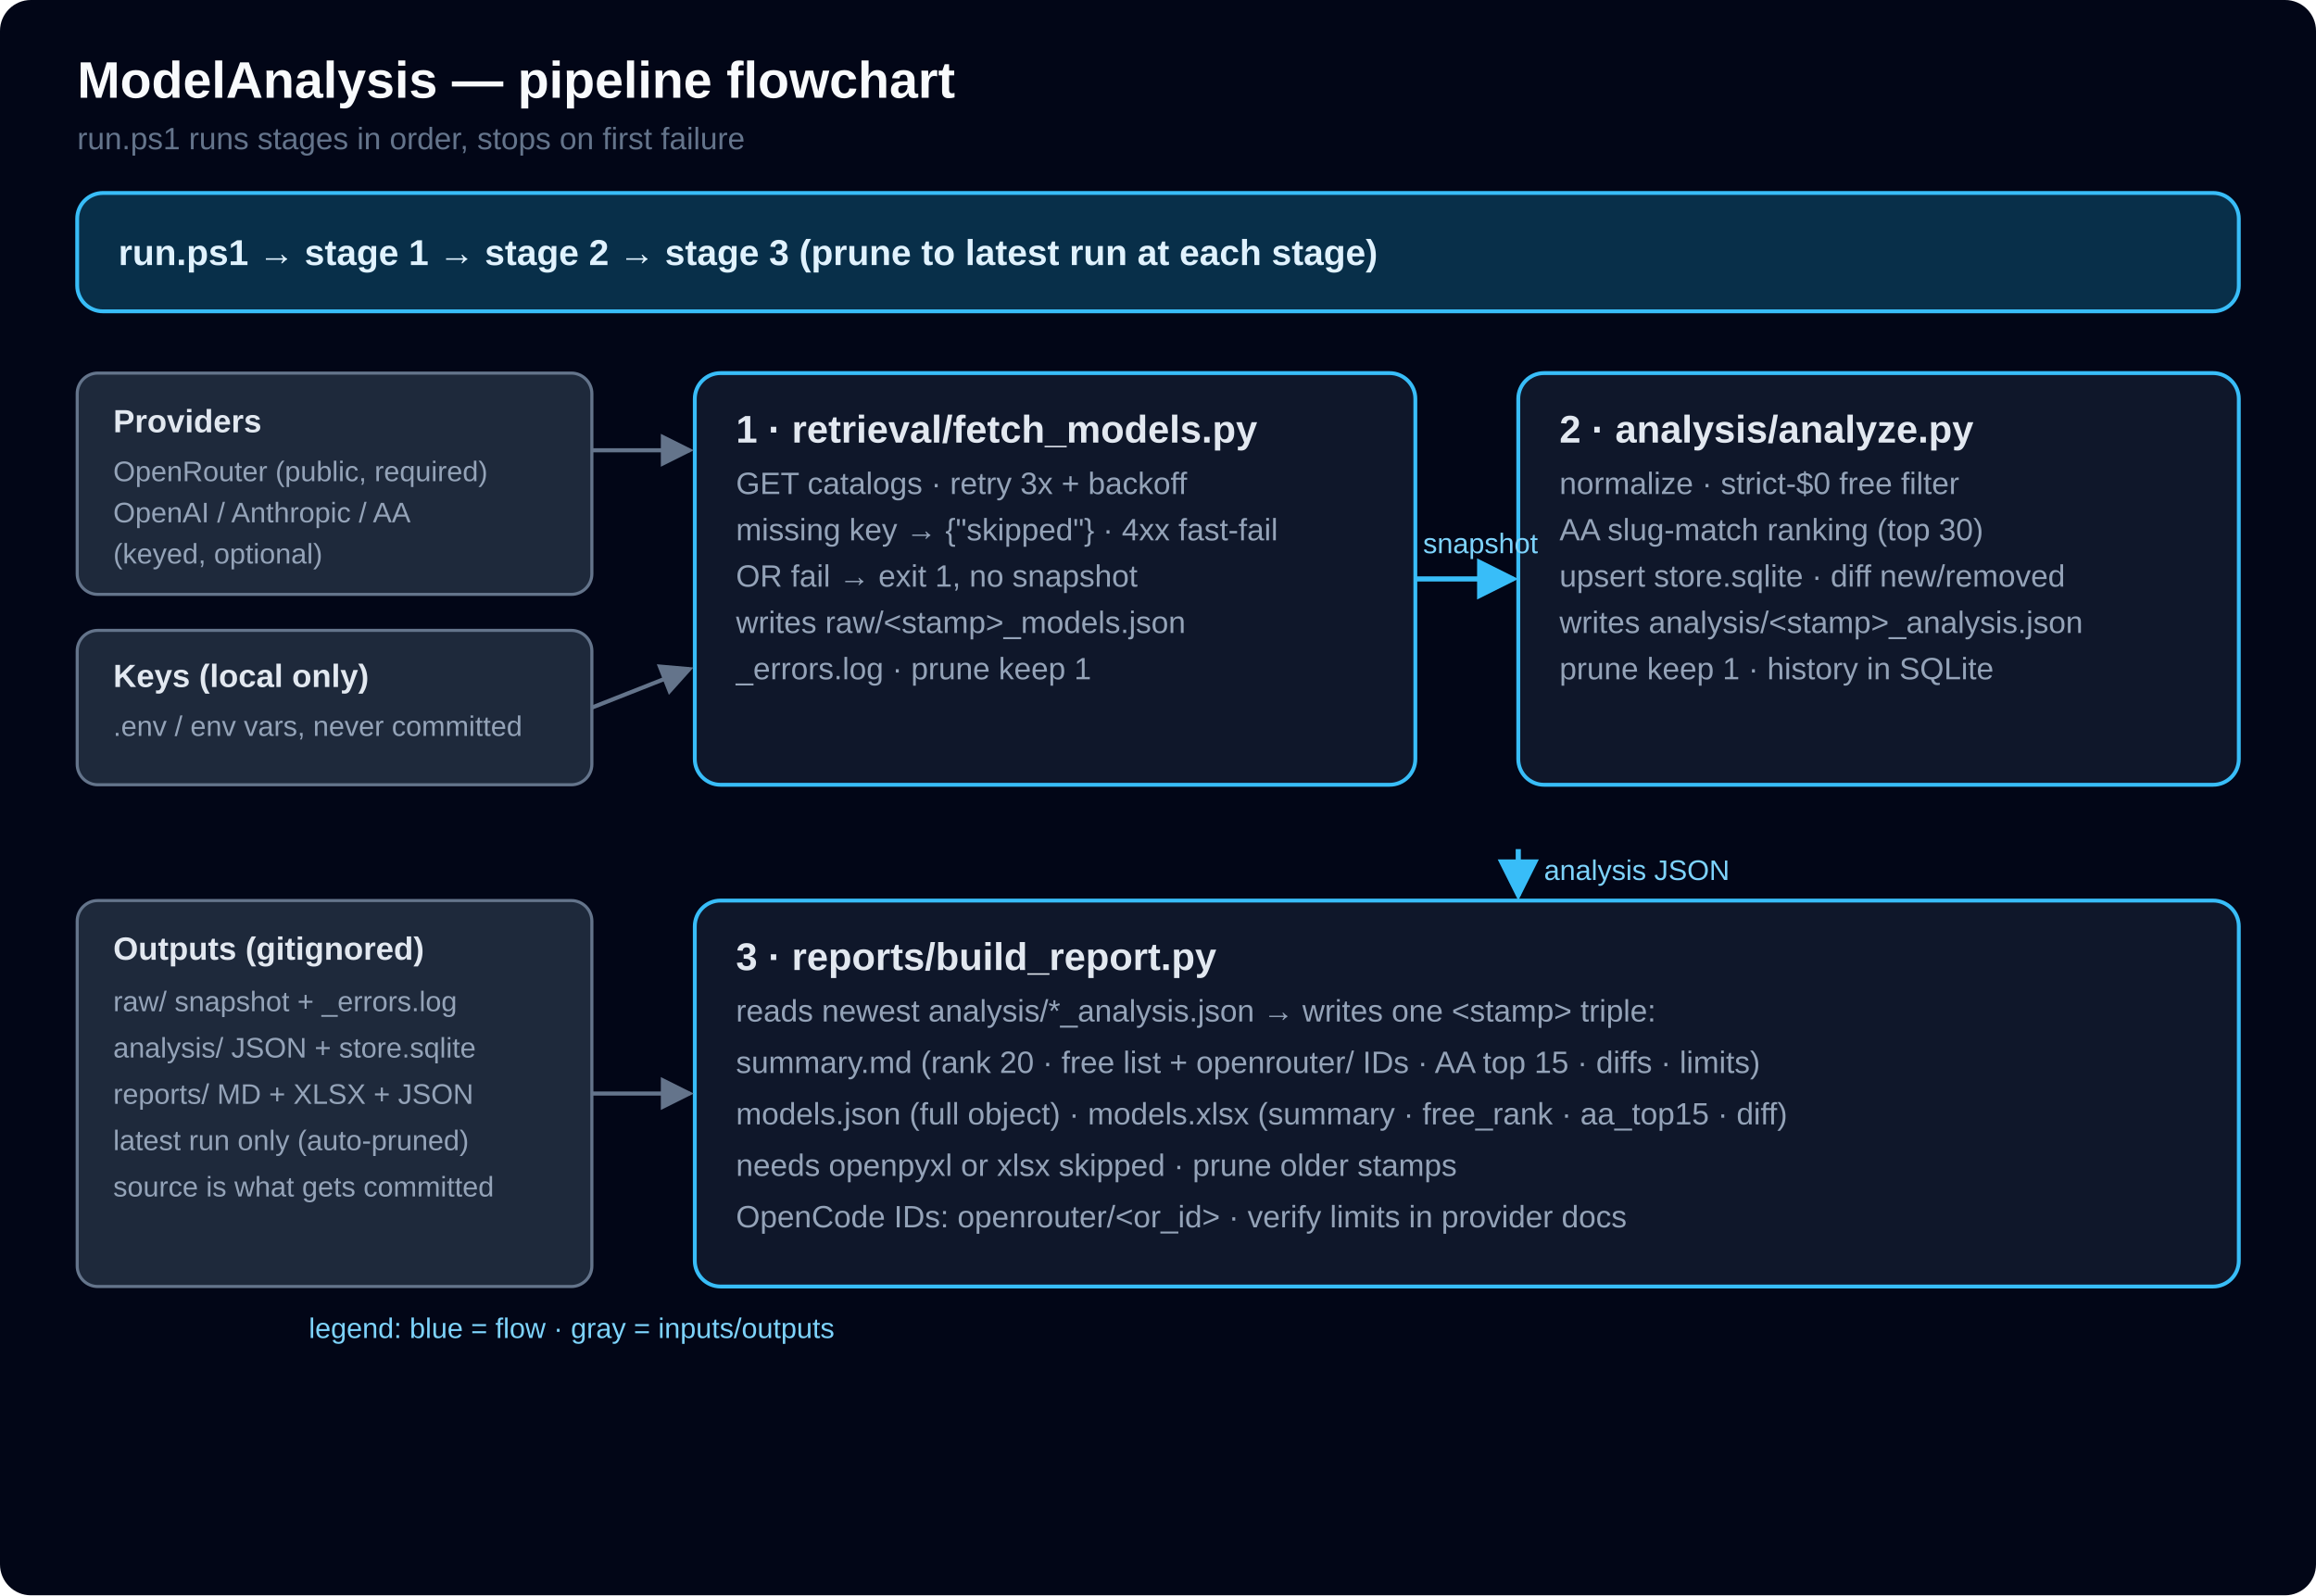
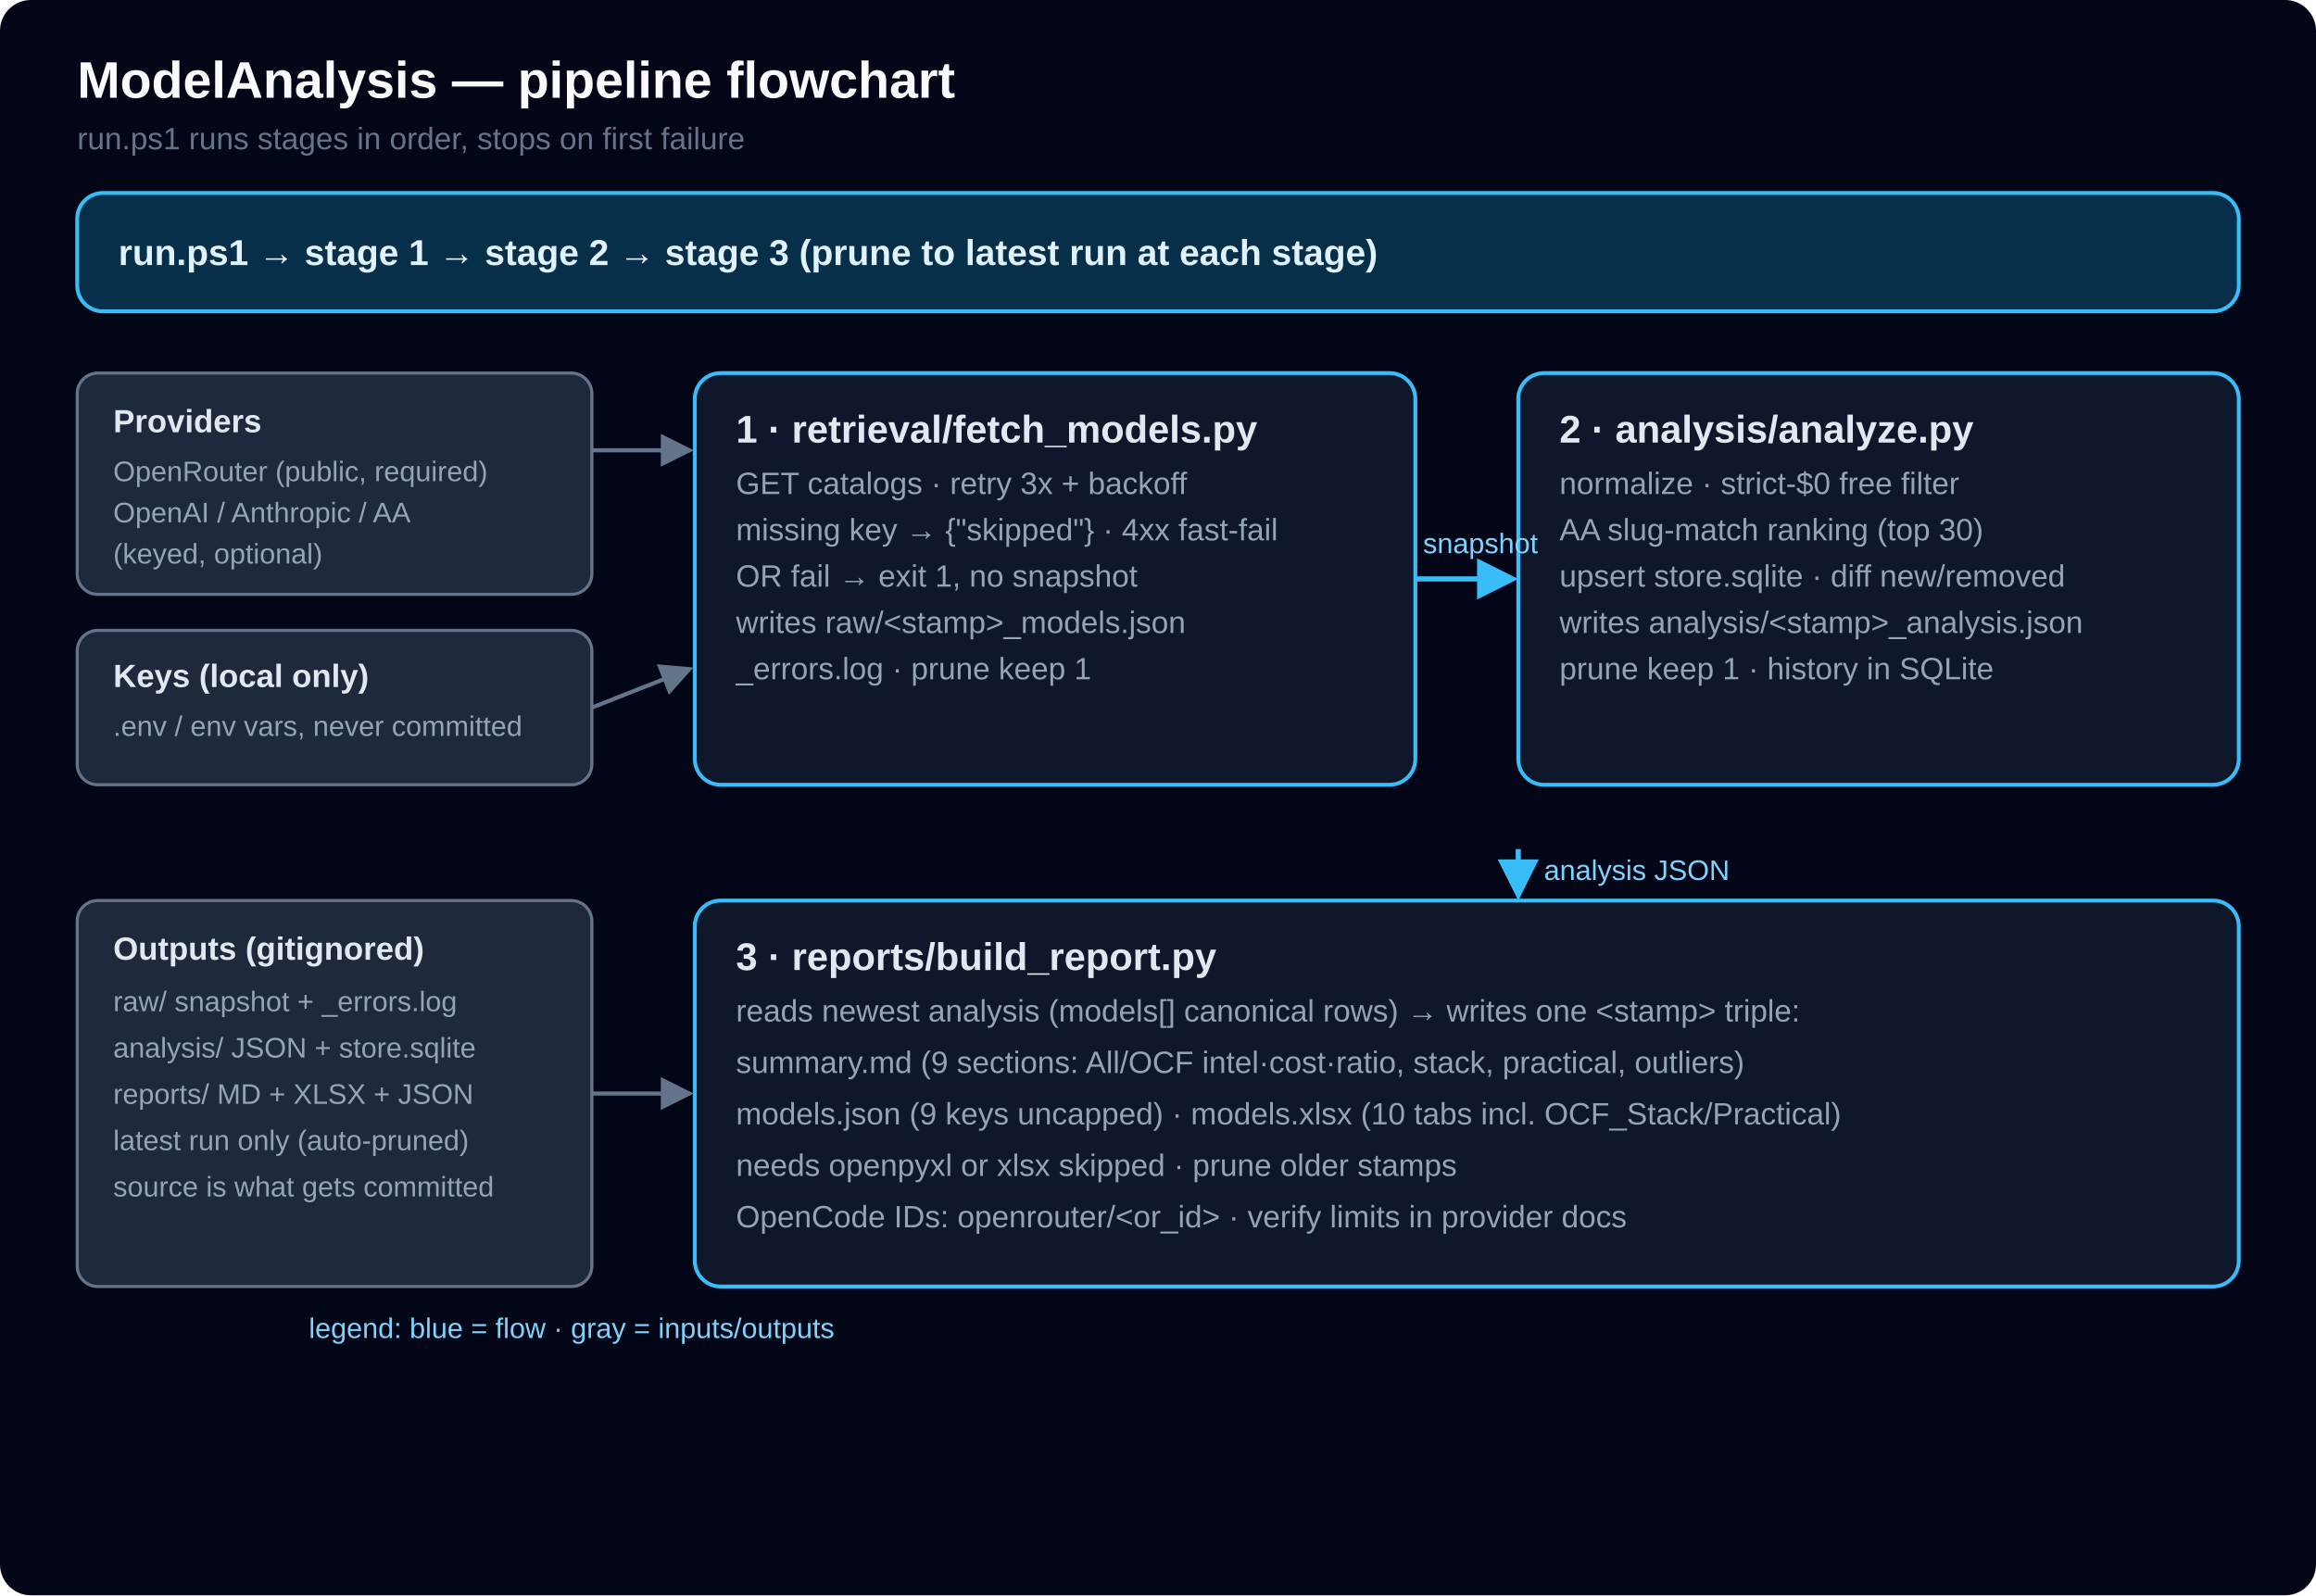
<svg xmlns="http://www.w3.org/2000/svg" width="900" height="620" font-family="Segoe UI, Arial, sans-serif">
  <style>
    .box { fill: #0f172a; stroke: #38bdf8; stroke-width: 1.5; rx: 10; }
    .title { fill: #e2e8f0; font-size: 15px; font-weight: 700; }
    .sub { fill: #94a3b8; font-size: 12px; }
    .file { fill: #1e293b; stroke: #64748b; stroke-width: 1.2; rx: 8; }
    .file-t { fill: #e2e8f0; font-size: 12.5px; font-weight: 600; }
    .file-s { fill: #94a3b8; font-size: 11px; }
    .arrow { stroke: #38bdf8; stroke-width: 2; fill: none; marker-end: url(#ah); }
    .arrow-dim { stroke: #64748b; stroke-width: 1.6; fill: none; marker-end: url(#ah2); }
    .label { fill: #7dd3fc; font-size: 11px; }
  </style>
  <defs>
    <marker id="ah" markerWidth="8" markerHeight="8" refX="7" refY="4" orient="auto">
      <path d="M0,0 L8,4 L0,8 z" fill="#38bdf8" />
    </marker>
    <marker id="ah2" markerWidth="8" markerHeight="8" refX="7" refY="4" orient="auto">
      <path d="M0,0 L8,4 L0,8 z" fill="#64748b" />
    </marker>
  </defs>
  <rect width="900" height="620" fill="#020617" rx="12" />
  <text x="30" y="38" fill="#f8fafc" font-size="20" font-weight="800">ModelAnalysis — pipeline flowchart</text>
  <text x="30" y="58" fill="#64748b" font-size="12">run.ps1 runs stages in order, stops on first failure</text>
  <rect x="30" y="75" width="840" height="46" rx="10" fill="#082f49" stroke="#38bdf8" stroke-width="1.5" />
  <text x="46" y="103" fill="#e0f2fe" font-size="14" font-weight="700">run.ps1  →  stage 1 → stage 2 → stage 3  (prune to latest run at each stage)</text>
  <rect class="file" x="30" y="145" width="200" height="86" />
  <text class="file-t" x="44" y="168">Providers</text>
  <text class="file-s" x="44" y="187">OpenRouter (public, required)</text>
  <text class="file-s" x="44" y="203">OpenAI / Anthropic / AA</text>
  <text class="file-s" x="44" y="219">(keyed, optional)</text>
  <rect class="file" x="30" y="245" width="200" height="60" />
  <text class="file-t" x="44" y="267">Keys (local only)</text>
  <text class="file-s" x="44" y="286">.env / env vars, never committed</text>
  <rect class="box" x="270" y="145" width="280" height="160" />
  <text class="title" x="286" y="172">1 · retrieval/fetch_models.py</text>
  <text class="sub" x="286" y="192">GET catalogs · retry 3x + backoff</text>
  <text class="sub" x="286" y="210">missing key → {"skipped"} · 4xx fast-fail</text>
  <text class="sub" x="286" y="228">OR fail → exit 1, no snapshot</text>
  <text class="sub" x="286" y="246">writes raw/&lt;stamp&gt;_models.json</text>
  <text class="sub" x="286" y="264">_errors.log · prune keep 1</text>
  <rect class="box" x="590" y="145" width="280" height="160" />
  <text class="title" x="606" y="172">2 · analysis/analyze.py</text>
  <text class="sub" x="606" y="192">normalize · strict-$0 free filter</text>
  <text class="sub" x="606" y="210">AA slug-match ranking (top 30)</text>
  <text class="sub" x="606" y="228">upsert store.sqlite · diff new/removed</text>
  <text class="sub" x="606" y="246">writes analysis/&lt;stamp&gt;_analysis.json</text>
  <text class="sub" x="606" y="264">prune keep 1 · history in SQLite</text>
  <rect class="box" x="270" y="350" width="600" height="150" />
  <text class="title" x="286" y="377">3 · reports/build_report.py</text>
-   <text class="sub" x="286" y="397">reads newest analysis/*_analysis.json → writes one &lt;stamp&gt; triple:</text>
-   <text class="sub" x="286" y="417">summary.md (rank 20 · free list + openrouter/ IDs · AA top 15 · diffs · limits)</text>
-   <text class="sub" x="286" y="437">models.json (full object) · models.xlsx (summary · free_rank · aa_top15 · diff)</text>
+   <text class="sub" x="286" y="397">reads newest analysis (models[] canonical rows) → writes one &lt;stamp&gt; triple:</text>
+   <text class="sub" x="286" y="417">summary.md (9 sections: All/OCF intel·cost·ratio, stack, practical, outliers)</text>
+   <text class="sub" x="286" y="437">models.json (9 keys uncapped) · models.xlsx (10 tabs incl. OCF_Stack/Practical)</text>
  <text class="sub" x="286" y="457">needs openpyxl or xlsx skipped · prune older stamps</text>
  <text class="sub" x="286" y="477">OpenCode IDs: openrouter/&lt;or_id&gt; · verify limits in provider docs</text>
  <rect class="file" x="30" y="350" width="200" height="150" />
  <text class="file-t" x="44" y="373">Outputs (gitignored)</text>
  <text class="file-s" x="44" y="393">raw/ snapshot + _errors.log</text>
  <text class="file-s" x="44" y="411">analysis/ JSON + store.sqlite</text>
  <text class="file-s" x="44" y="429">reports/ MD + XLSX + JSON</text>
  <text class="file-s" x="44" y="447">latest run only (auto-pruned)</text>
  <text class="file-s" x="44" y="465">source is what gets committed</text>
  <line class="arrow-dim" x1="230" y1="175" x2="268" y2="175" />
  <line class="arrow-dim" x1="230" y1="275" x2="268" y2="260" />
  <line class="arrow" x1="550" y1="225" x2="588" y2="225" />
  <text class="label" x="553" y="215">snapshot</text>
  <line class="arrow" x1="590" y1="330" x2="590" y2="348" />
  <text class="label" x="600" y="342">analysis JSON</text>
  <line class="arrow-dim" x1="230" y1="425" x2="268" y2="425" />
  <text class="label" x="120" y="520" fill="#64748b">legend: blue = flow · gray = inputs/outputs</text>
</svg>
